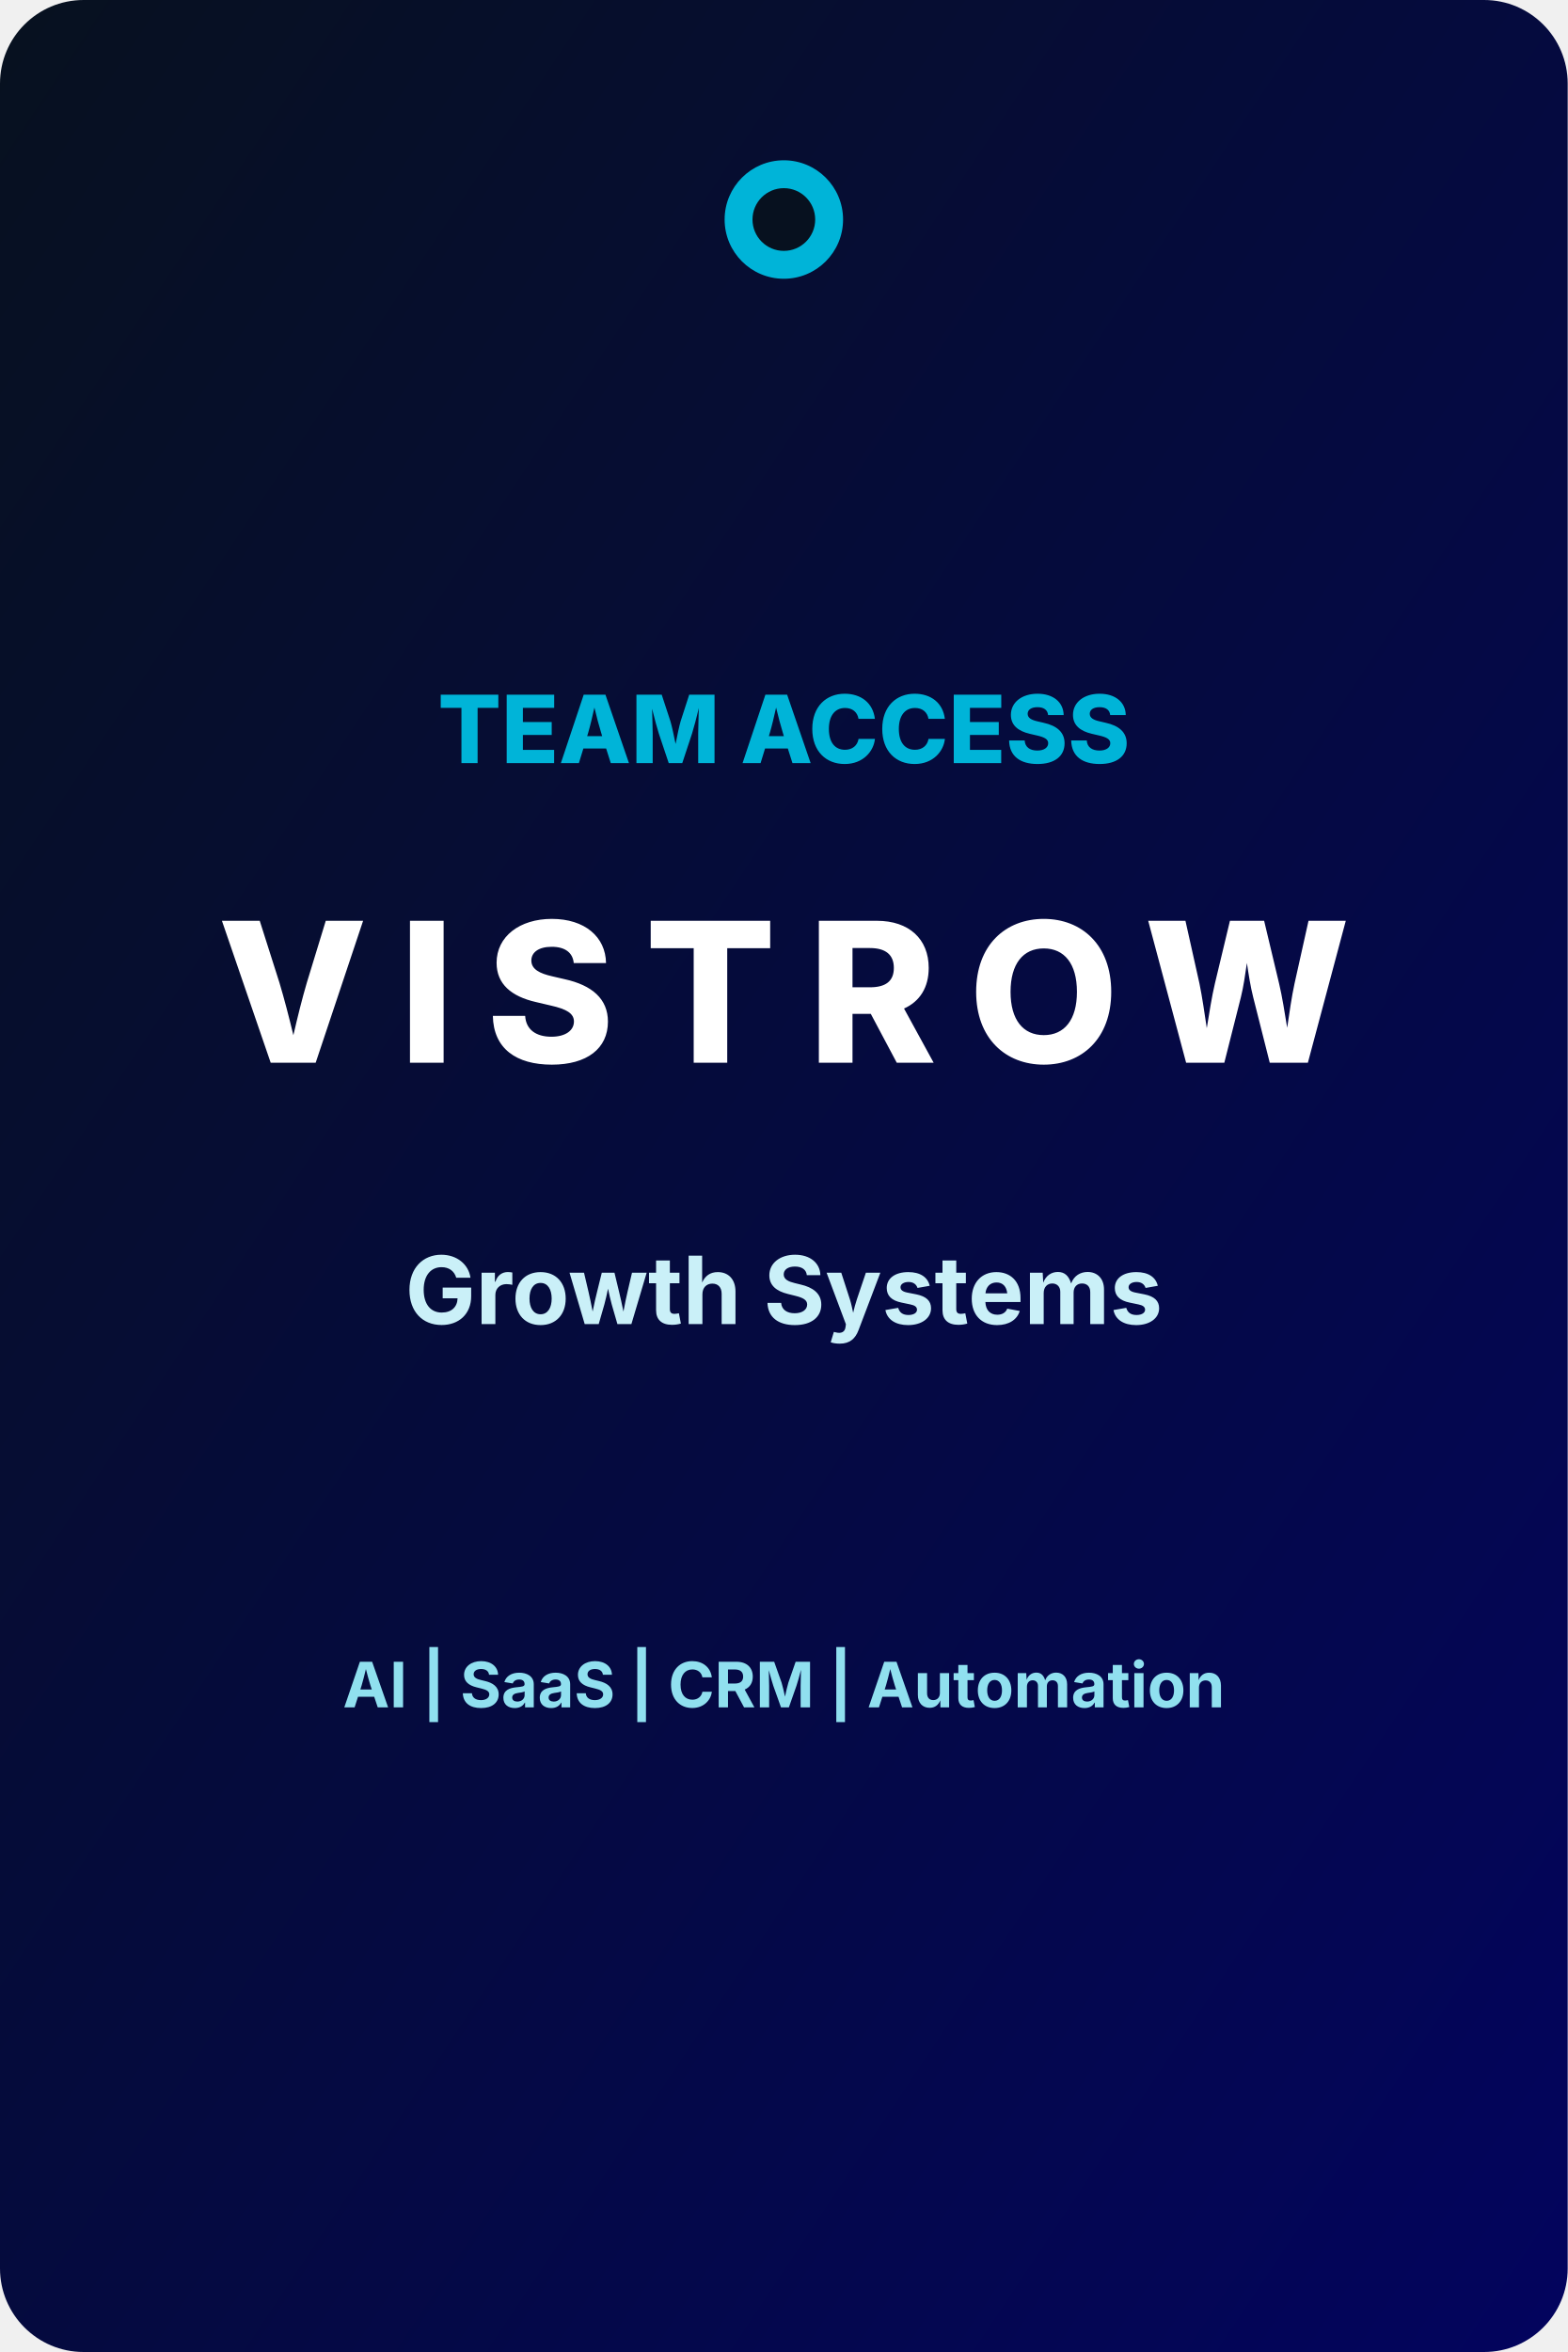
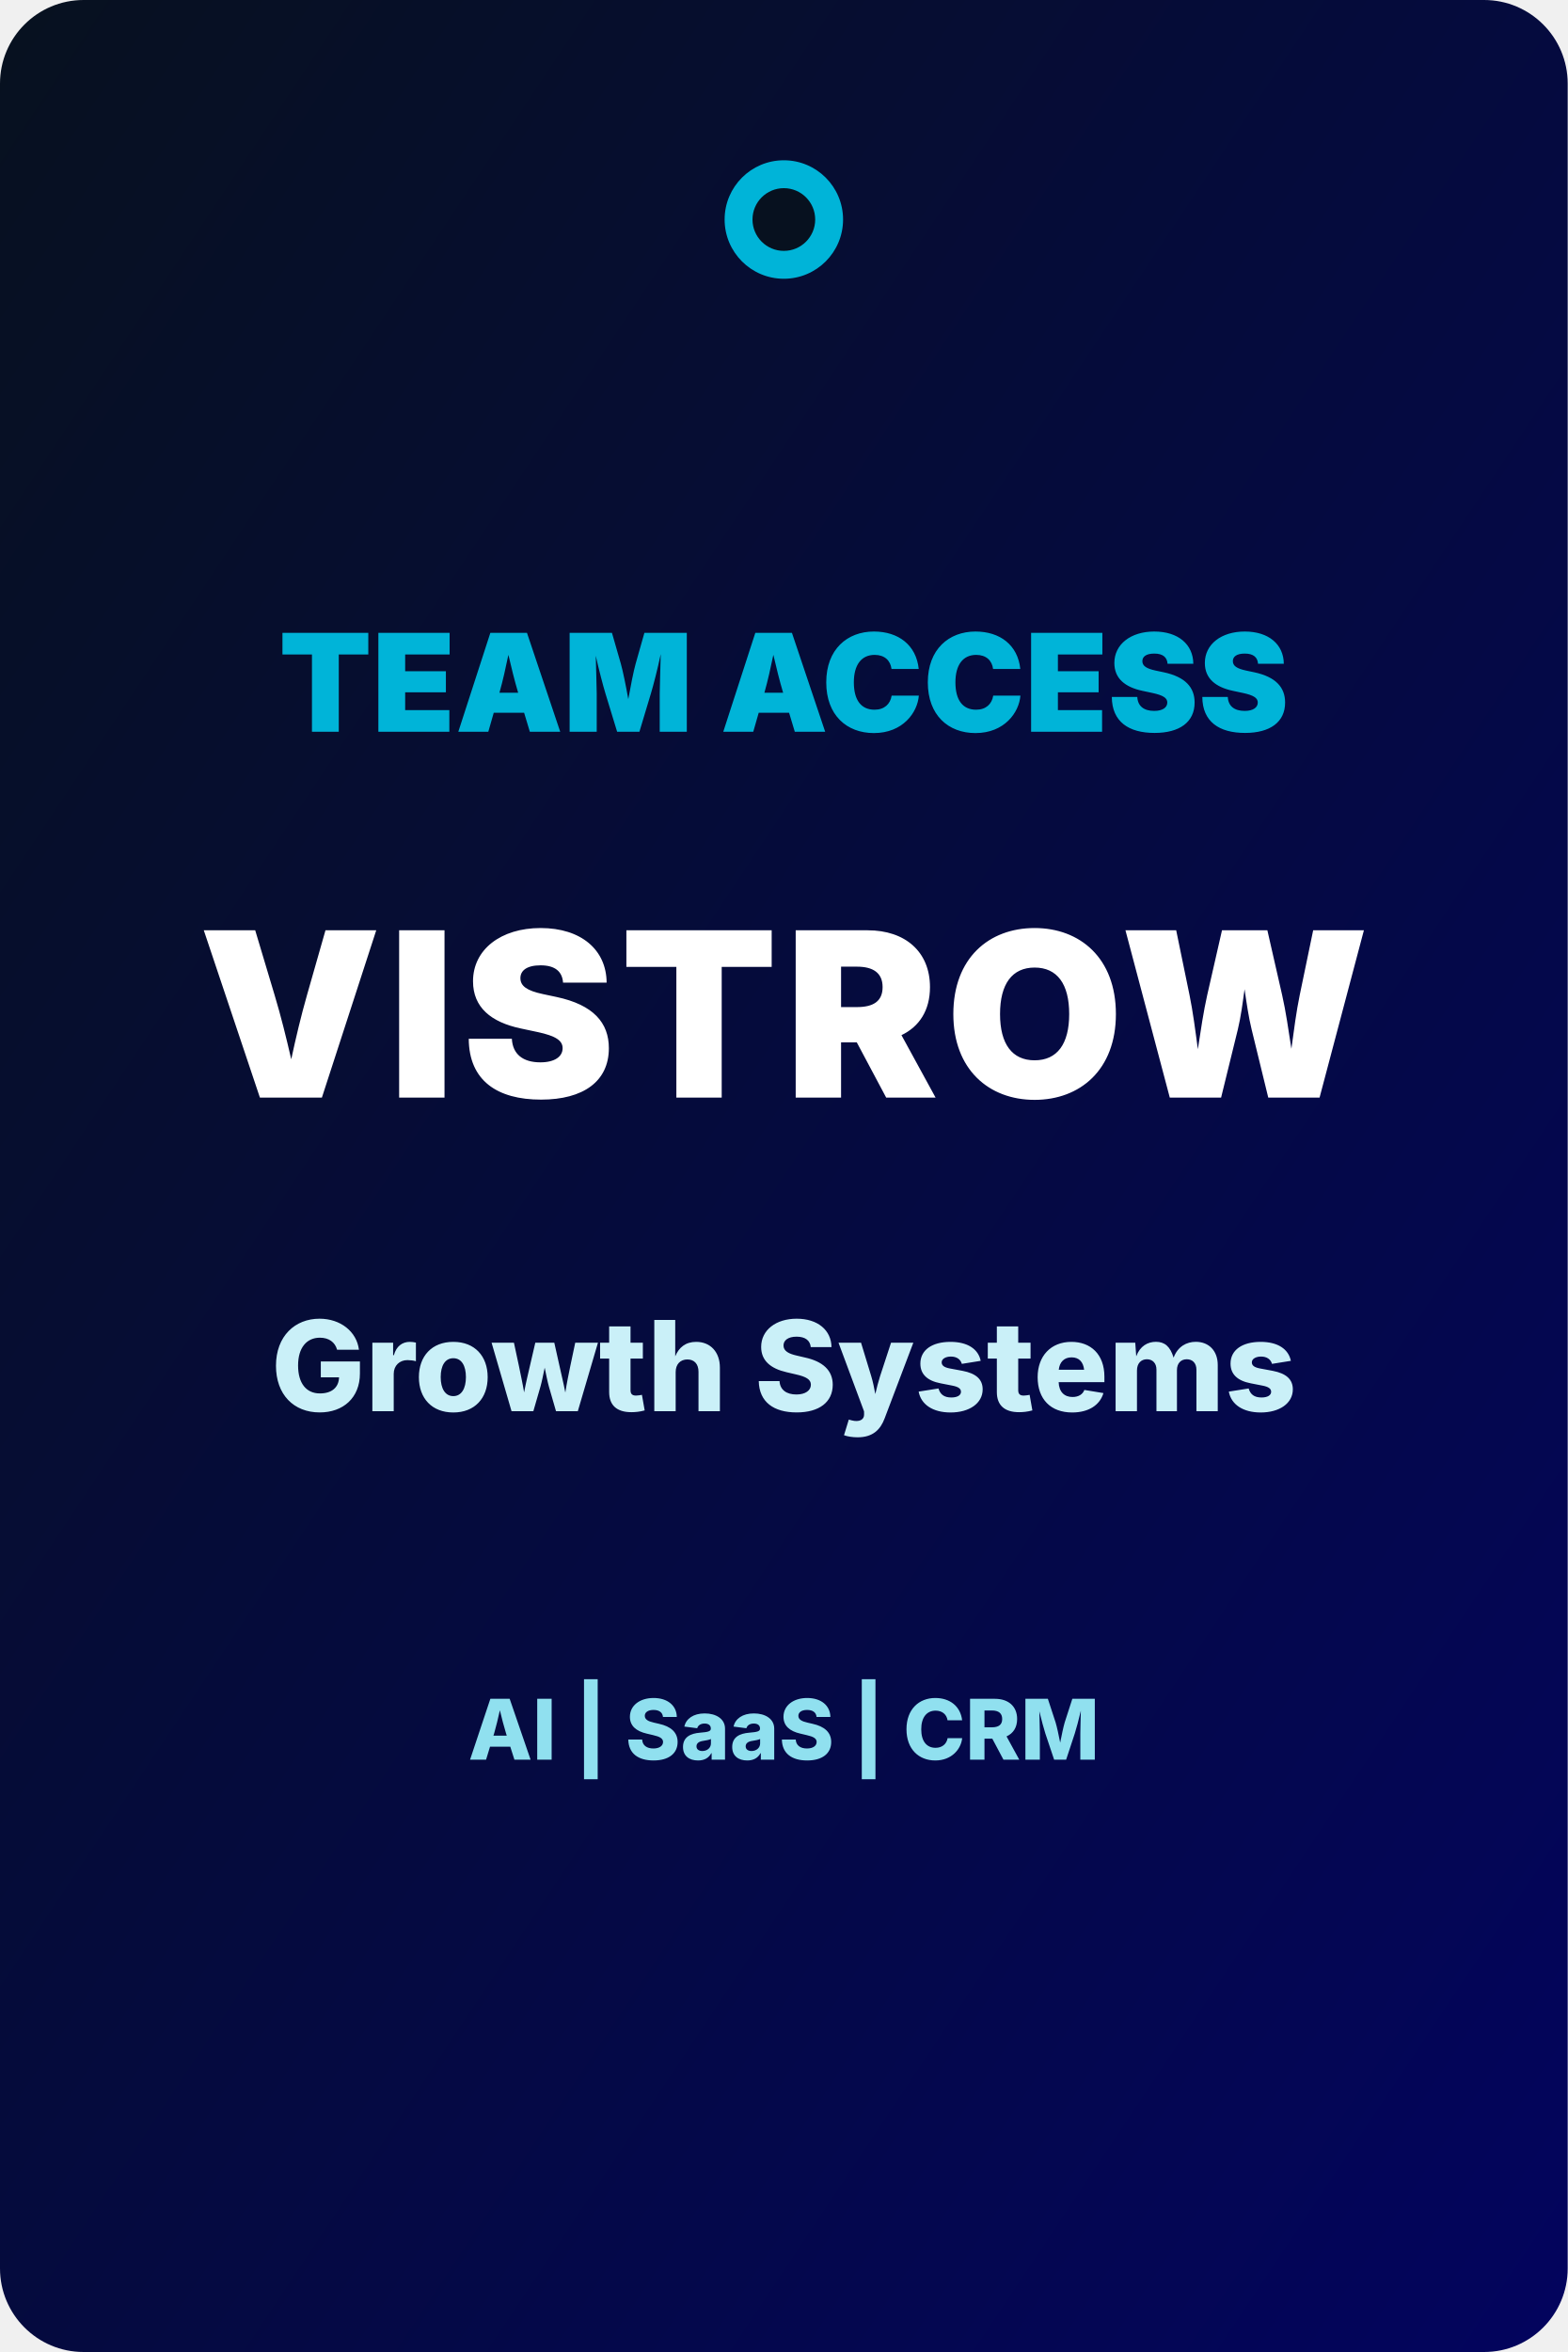
<svg xmlns="http://www.w3.org/2000/svg" width="900" height="1350" viewBox="0 0 900 1350">
  <defs>
    <linearGradient id="bg" x1="0" y1="0" x2="1" y2="1">
      <stop offset="0" stop-color="#07111f" />
      <stop offset="1" stop-color="#03045e" />
    </linearGradient>
  </defs>
  <rect width="900" height="1350" rx="48" fill="url(#bg)" />
  <circle cx="450" cy="126" r="34" fill="#00b4d8" />
  <circle cx="450" cy="126" r="18" fill="#07111f" />
-   <text x="450" y="438" text-anchor="middle" font-family="Inter, Arial, sans-serif" font-size="54" font-weight="800" fill="#00b4d8">TEAM ACCESS</text>
-   <text x="450" y="610" text-anchor="middle" font-family="Sora, Inter, Arial, sans-serif" font-size="112" font-weight="800" letter-spacing="18" fill="#ffffff">VISTROW</text>
-   <text x="450" y="760" text-anchor="middle" font-family="Inter, Arial, sans-serif" font-size="54" font-weight="700" fill="#caf0f8">Growth Systems</text>
-   <text x="450" y="980" text-anchor="middle" font-family="Inter, Arial, sans-serif" font-size="36" font-weight="700" fill="#90e0ef">AI | SaaS | CRM | Automation</text>
+   <text x="450" y="420" text-anchor="middle" font-family="Inter, Arial, sans-serif" font-size="78" font-weight="900" fill="#00b4d8">TEAM ACCESS</text>
+   <text x="450" y="630" text-anchor="middle" font-family="Sora, Inter, Arial, sans-serif" font-size="132" font-weight="900" letter-spacing="4" fill="#ffffff">VISTROW</text>
+   <text x="450" y="810" text-anchor="middle" font-family="Inter, Arial, sans-serif" font-size="72" font-weight="800" fill="#caf0f8">Growth Systems</text>
+   <text x="450" y="1010" text-anchor="middle" font-family="Inter, Arial, sans-serif" font-size="48" font-weight="800" fill="#90e0ef">AI | SaaS | CRM</text>
</svg>
